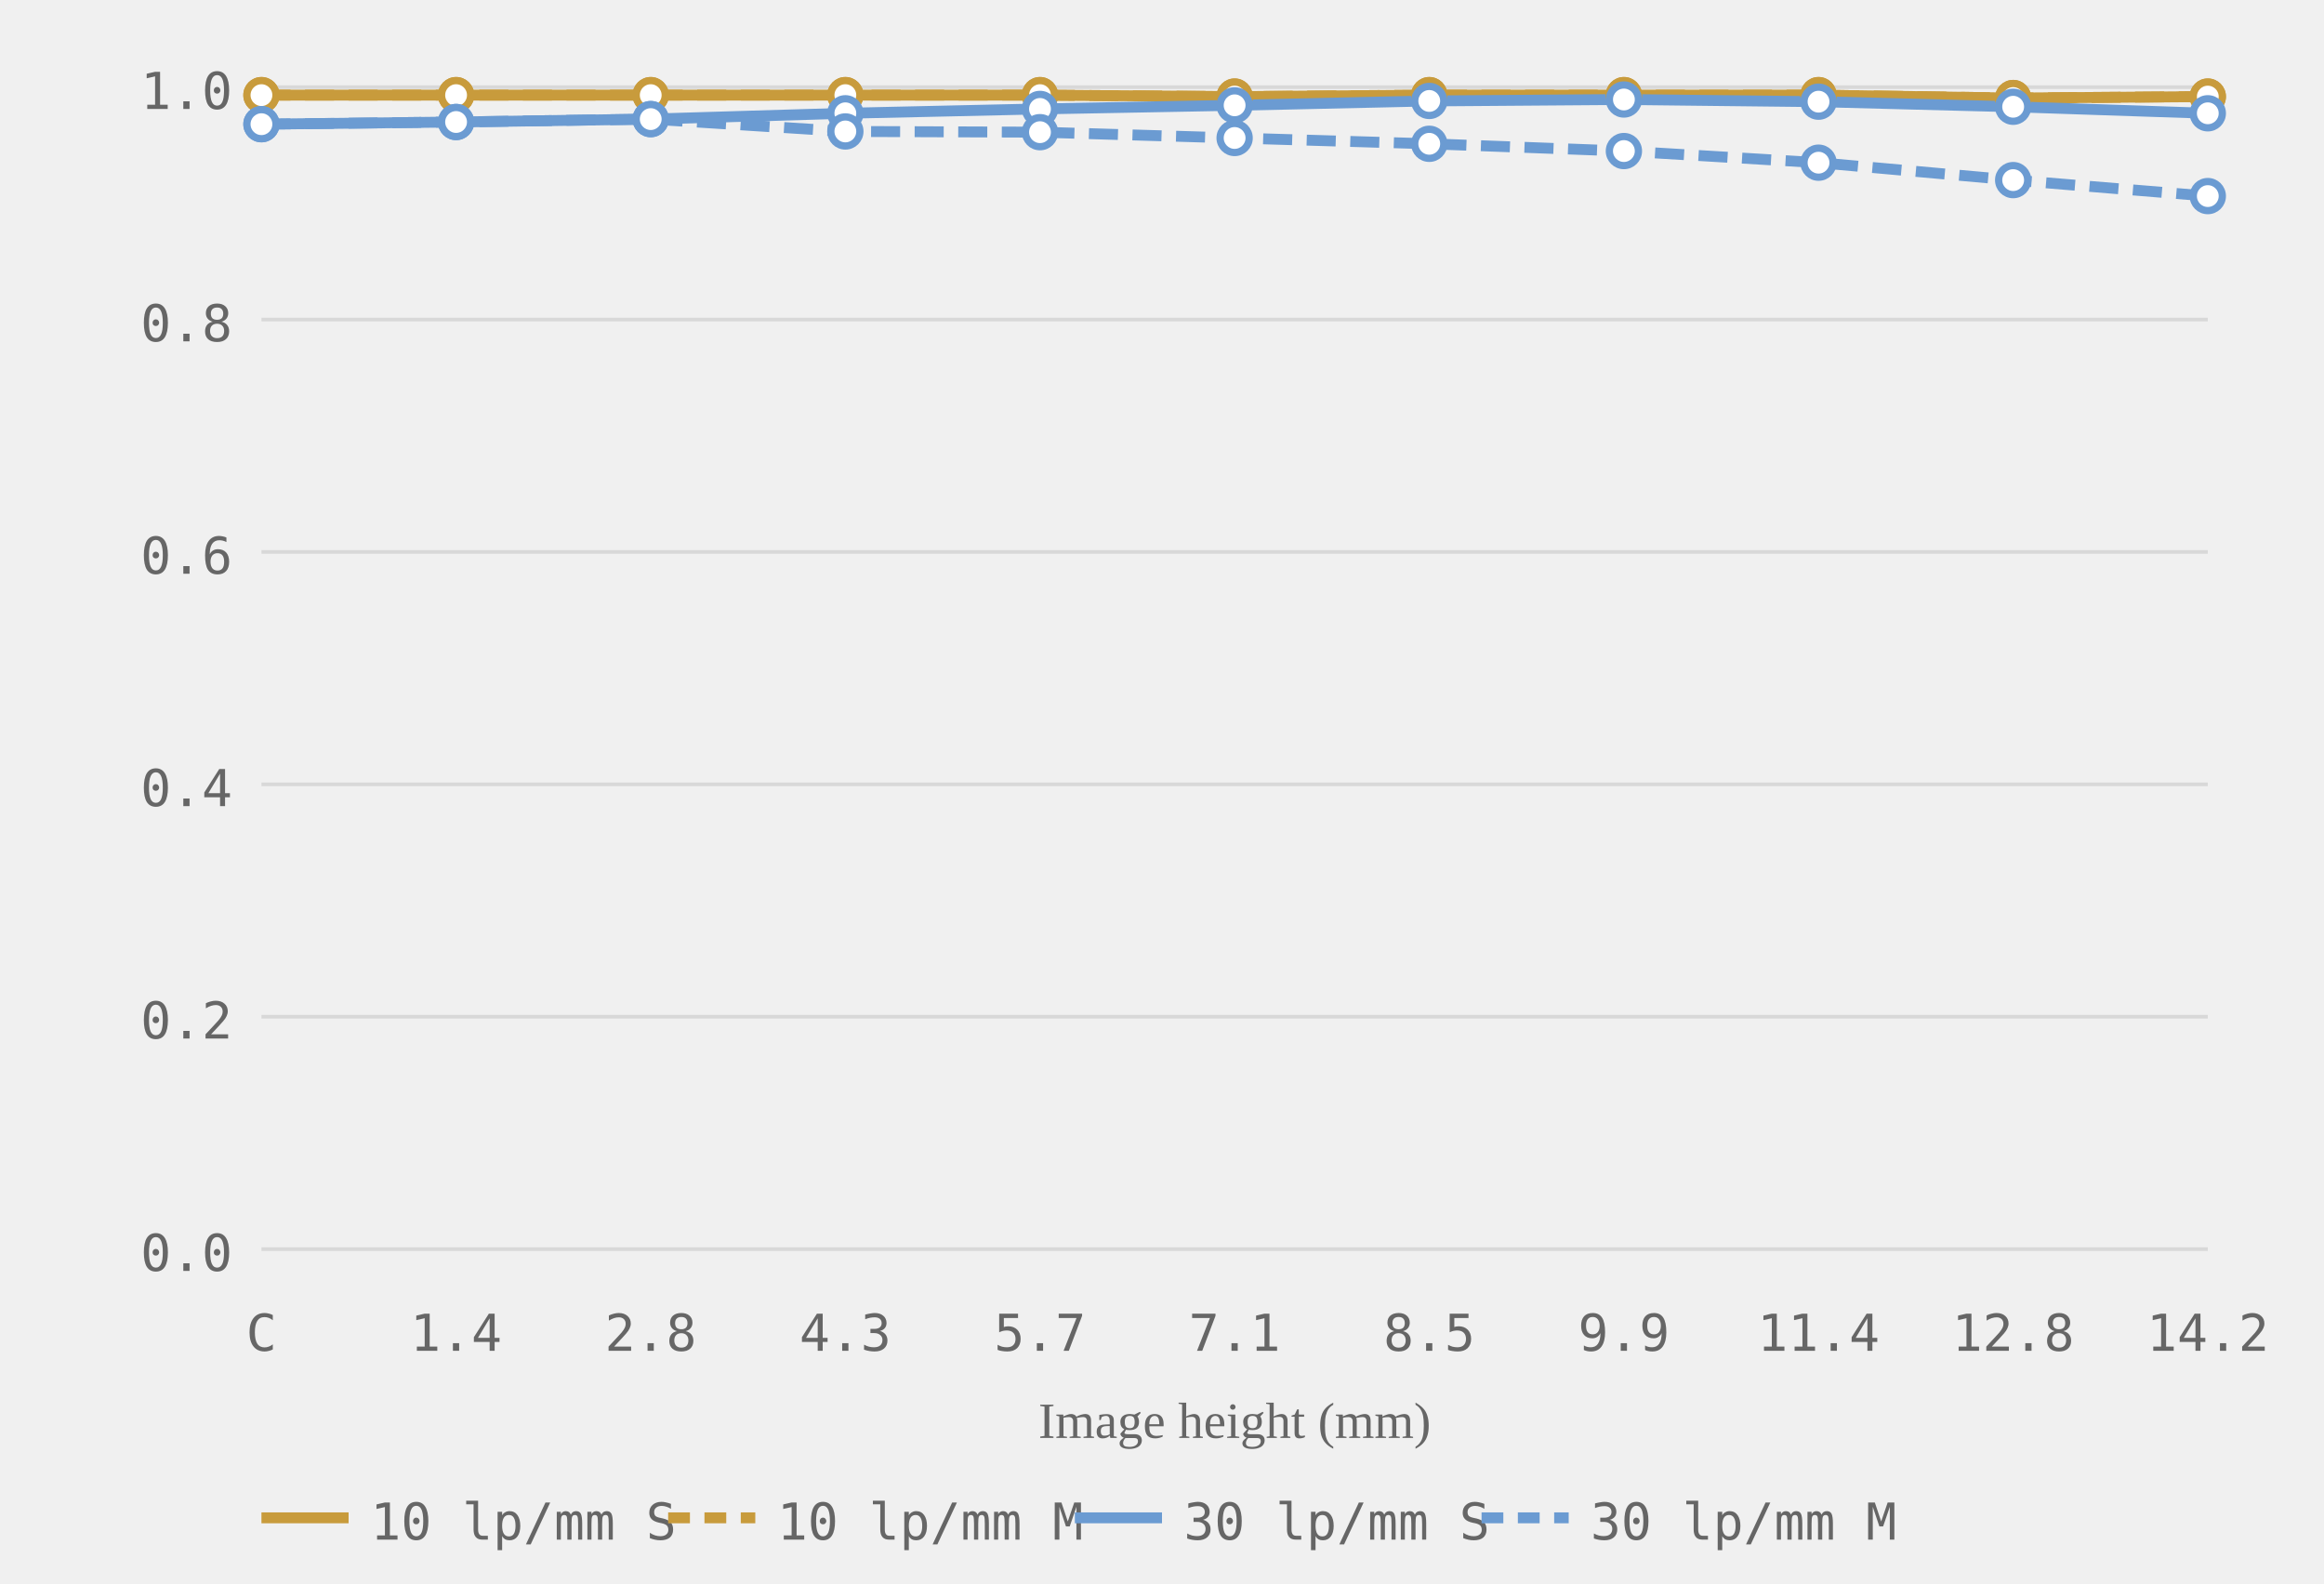
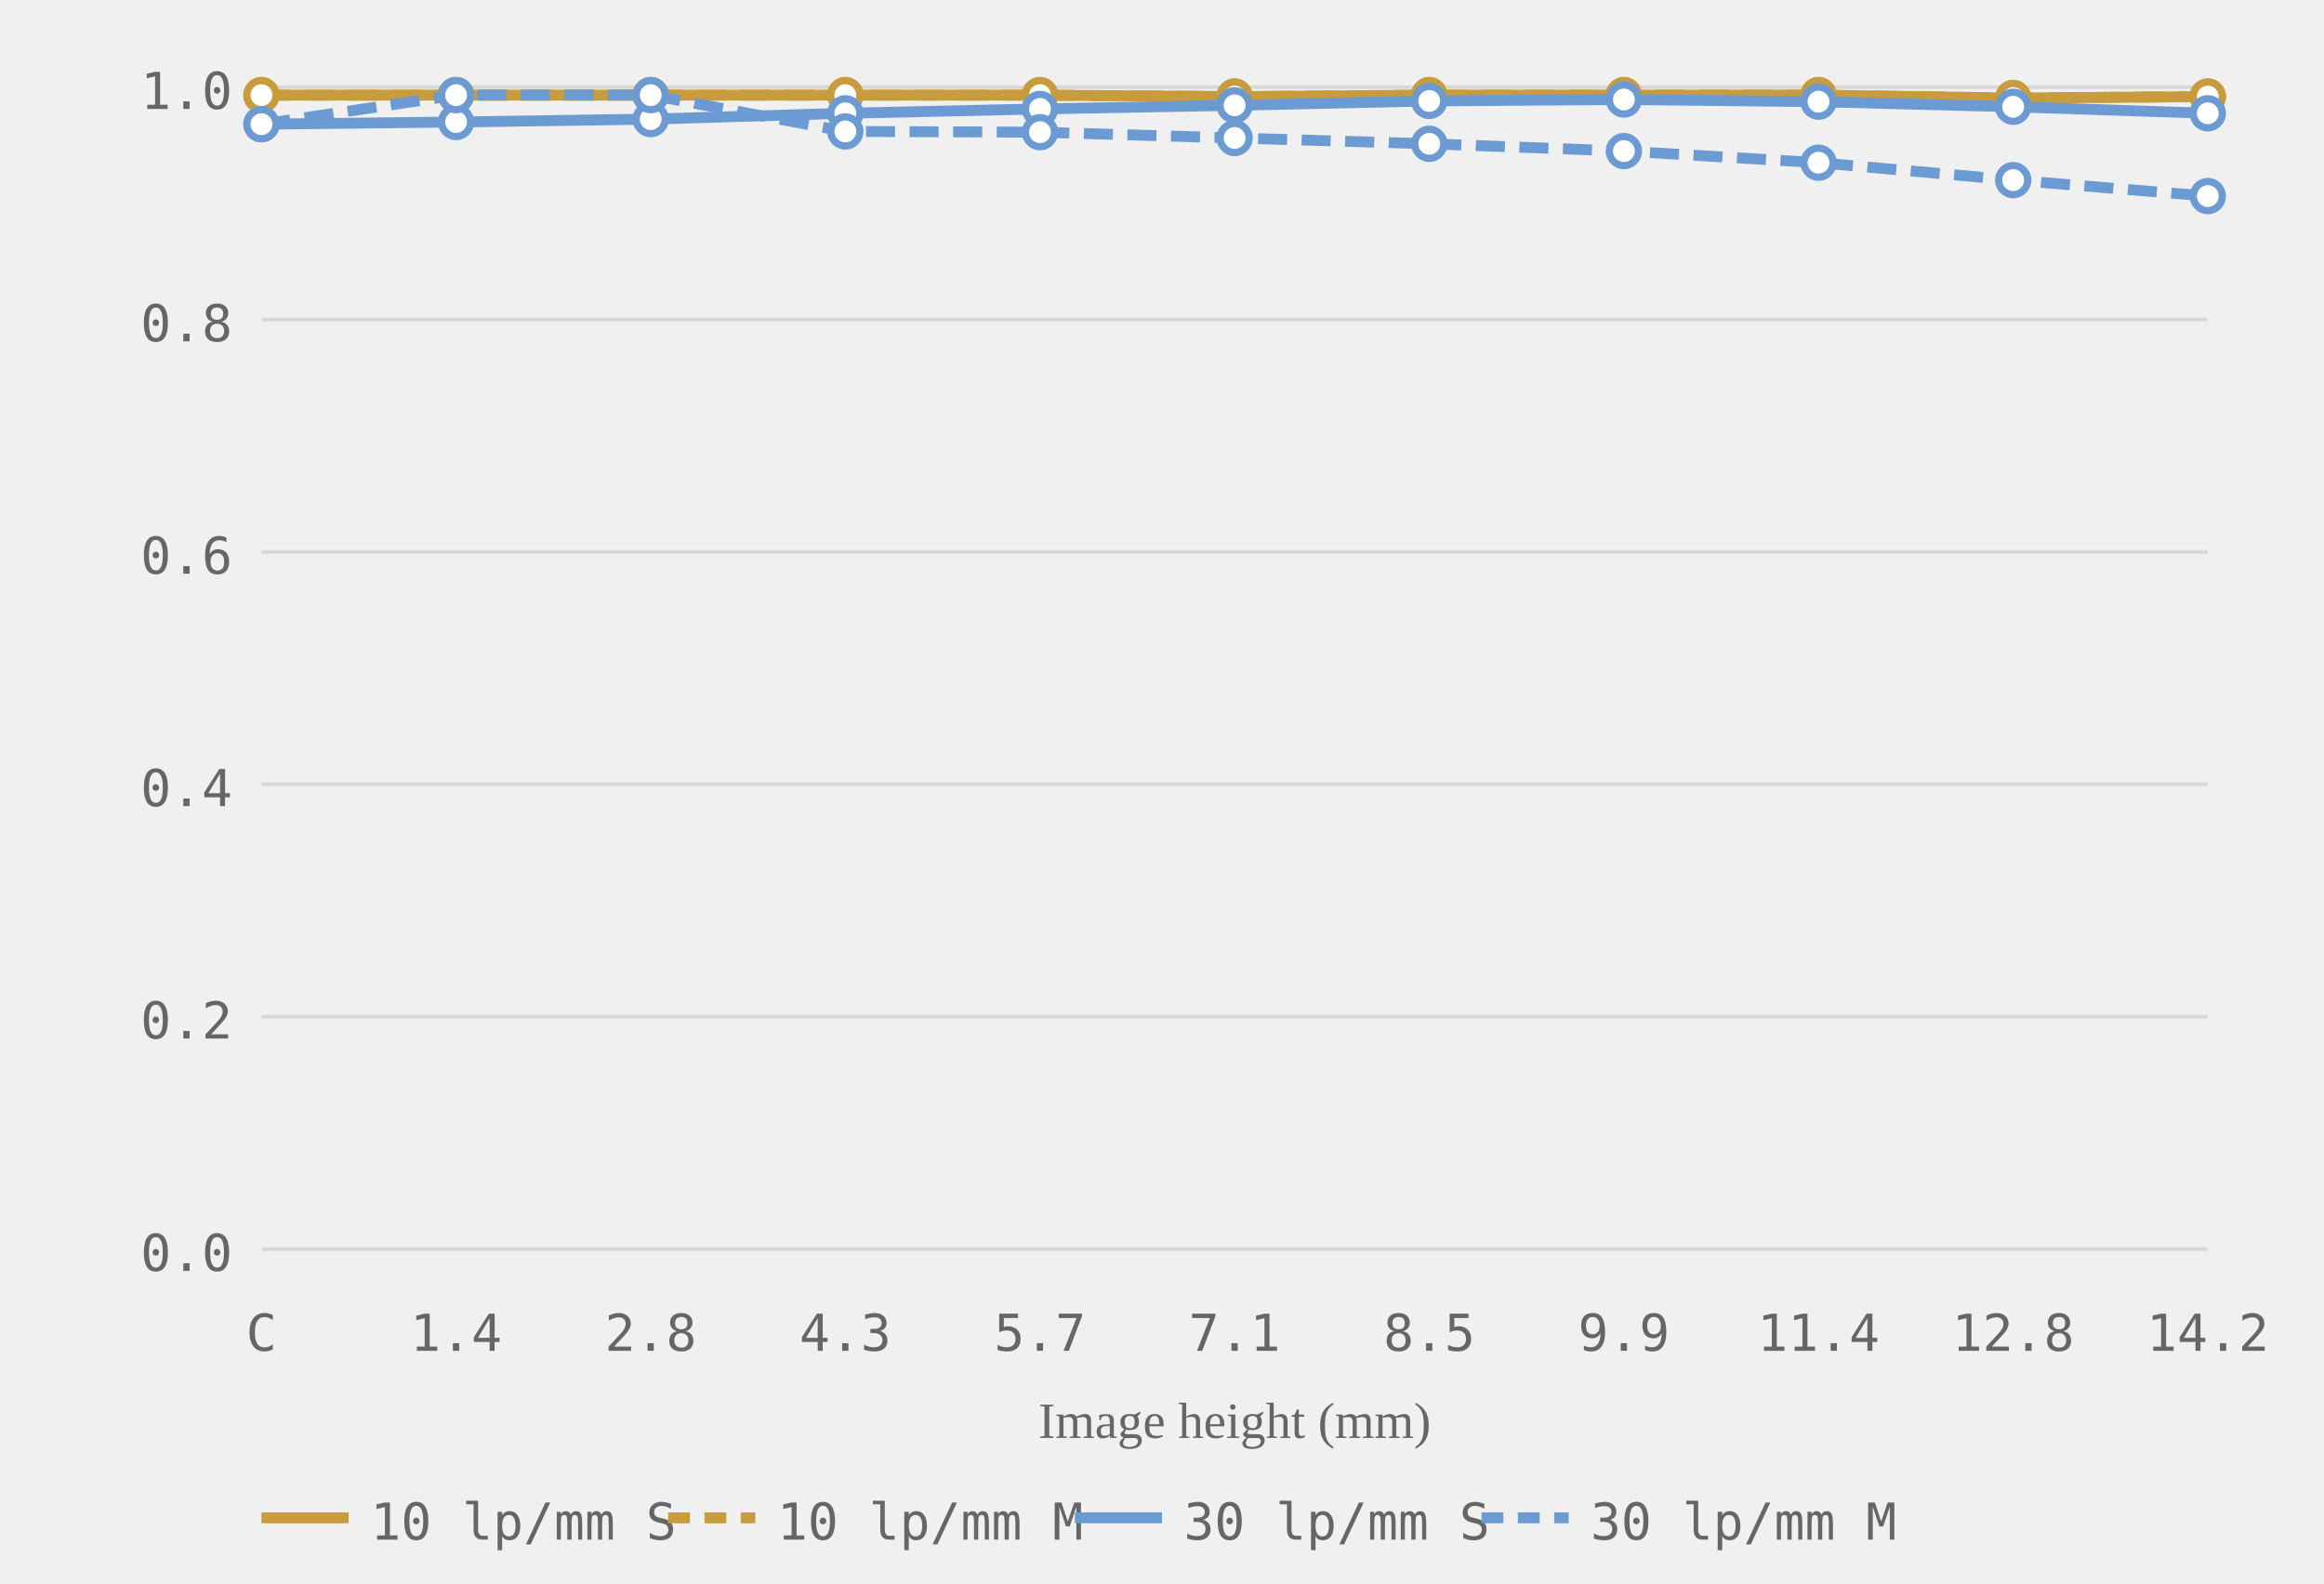
<svg xmlns="http://www.w3.org/2000/svg" viewBox="0 0 320 218" role="img" aria-label="MTF chart, generated from readings">
  <style>.grid-line { stroke: #d8d8d8; stroke-width: 0.5; }.axis-label { font-size: 7px; fill: #666666; font-family: ui-monospace, monospace; }.axis-y { text-anchor: end; }.axis-x { text-anchor: middle; }.axis-title { font-size: 7px; fill: #666666; text-anchor: middle; }.curve { fill: none; stroke-width: 1.5; }.curve-m { stroke-dasharray: 4 2; }.dot { fill: white; stroke-width: 1; }.legend-text { font-size: 7px; fill: #666666; font-family: ui-monospace, monospace; }</style>
  <line class="grid-line" x1="36" y1="172.0" x2="304" y2="172.0" />
  <line class="grid-line" x1="36" y1="140.0" x2="304" y2="140.0" />
  <line class="grid-line" x1="36" y1="108.0" x2="304" y2="108.0" />
  <line class="grid-line" x1="36" y1="76.0" x2="304" y2="76.0" />
  <line class="grid-line" x1="36" y1="44.0" x2="304" y2="44.0" />
  <line class="grid-line" x1="36" y1="12.0" x2="304" y2="12.0" />
  <text class="axis-label axis-y" x="32" y="175.0">0.0</text>
  <text class="axis-label axis-y" x="32" y="143.0">0.2</text>
  <text class="axis-label axis-y" x="32" y="111.0">0.4</text>
  <text class="axis-label axis-y" x="32" y="79.0">0.6</text>
  <text class="axis-label axis-y" x="32" y="47.0">0.8</text>
  <text class="axis-label axis-y" x="32" y="15.0">1.0</text>
  <text class="axis-label axis-x" x="36.0" y="186">C</text>
  <text class="axis-label axis-x" x="62.8" y="186">1.4</text>
  <text class="axis-label axis-x" x="89.6" y="186">2.8</text>
  <text class="axis-label axis-x" x="116.4" y="186">4.3</text>
  <text class="axis-label axis-x" x="143.2" y="186">5.7</text>
  <text class="axis-label axis-x" x="170.0" y="186">7.1</text>
  <text class="axis-label axis-x" x="196.8" y="186">8.5</text>
  <text class="axis-label axis-x" x="223.6" y="186">9.9</text>
  <text class="axis-label axis-x" x="250.4" y="186">11.4</text>
  <text class="axis-label axis-x" x="277.2" y="186">12.8</text>
  <text class="axis-label axis-x" x="304.0" y="186">14.2</text>
  <text class="axis-title" x="170.0" y="198">Image height (mm)</text>
  <polyline class="curve curve-10" style="stroke:#c89b3c" points="36.0,13.1 62.8,13.1 89.6,13.1 116.4,13.1 143.2,13.1 170.0,13.3 196.8,13.1 223.6,13.1 250.4,13.1 277.2,13.5 304.0,13.3" />
  <polyline class="curve curve-10 curve-m" style="stroke:#c89b3c" points="36.0,13.1 62.8,13.1 89.6,13.1 116.4,13.1 143.2,13.1 170.0,13.3 196.8,13.1 223.6,13.1 250.4,13.1 277.2,13.5 304.0,13.3" stroke-dasharray="4 2" />
  <polyline class="curve curve-30" style="stroke:#6b9bd2" points="36.0,17.1 62.8,16.8 89.6,16.4 116.4,15.6 143.2,15.0 170.0,14.5 196.8,13.9 223.6,13.7 250.4,14.0 277.2,14.7 304.0,15.6" />
-   <polyline class="curve curve-30 curve-m" style="stroke:#6b9bd2" points="36.0,17.1 62.8,16.8 89.6,16.4 116.4,18.1 143.2,18.2 170.0,19.0 196.8,19.8 223.6,20.8 250.4,22.4 277.2,24.8 304.0,27.0" stroke-dasharray="4 2" />
+   <polyline class="curve curve-30 curve-m" style="stroke:#6b9bd2" points="36.0,17.1 62.8,13.1 89.6,13.1 116.4,18.1 143.2,18.2 170.0,19.0 196.8,19.8 223.6,20.8 250.4,22.4 277.2,24.8 304.0,27.0" stroke-dasharray="4 2" />
  <circle class="dot dot-10" style="stroke:#c89b3c" cx="36.0" cy="13.1" r="2" />
  <circle class="dot dot-10" style="stroke:#c89b3c" cx="62.8" cy="13.1" r="2" />
  <circle class="dot dot-10" style="stroke:#c89b3c" cx="89.6" cy="13.1" r="2" />
  <circle class="dot dot-10" style="stroke:#c89b3c" cx="116.4" cy="13.1" r="2" />
  <circle class="dot dot-10" style="stroke:#c89b3c" cx="143.2" cy="13.1" r="2" />
  <circle class="dot dot-10" style="stroke:#c89b3c" cx="170.0" cy="13.3" r="2" />
  <circle class="dot dot-10" style="stroke:#c89b3c" cx="196.8" cy="13.1" r="2" />
  <circle class="dot dot-10" style="stroke:#c89b3c" cx="223.6" cy="13.1" r="2" />
  <circle class="dot dot-10" style="stroke:#c89b3c" cx="250.4" cy="13.1" r="2" />
  <circle class="dot dot-10" style="stroke:#c89b3c" cx="277.2" cy="13.5" r="2" />
  <circle class="dot dot-10" style="stroke:#c89b3c" cx="304.0" cy="13.3" r="2" />
  <circle class="dot dot-10" style="stroke:#c89b3c" cx="36.0" cy="13.1" r="2" />
  <circle class="dot dot-10" style="stroke:#c89b3c" cx="62.8" cy="13.1" r="2" />
  <circle class="dot dot-10" style="stroke:#c89b3c" cx="89.6" cy="13.1" r="2" />
  <circle class="dot dot-10" style="stroke:#c89b3c" cx="116.4" cy="13.1" r="2" />
  <circle class="dot dot-10" style="stroke:#c89b3c" cx="143.2" cy="13.1" r="2" />
  <circle class="dot dot-10" style="stroke:#c89b3c" cx="170.0" cy="13.3" r="2" />
  <circle class="dot dot-10" style="stroke:#c89b3c" cx="196.8" cy="13.1" r="2" />
  <circle class="dot dot-10" style="stroke:#c89b3c" cx="223.6" cy="13.1" r="2" />
  <circle class="dot dot-10" style="stroke:#c89b3c" cx="250.4" cy="13.1" r="2" />
  <circle class="dot dot-10" style="stroke:#c89b3c" cx="277.2" cy="13.5" r="2" />
  <circle class="dot dot-10" style="stroke:#c89b3c" cx="304.0" cy="13.3" r="2" />
  <circle class="dot dot-30" style="stroke:#6b9bd2" cx="36.0" cy="17.1" r="2" />
  <circle class="dot dot-30" style="stroke:#6b9bd2" cx="62.8" cy="16.8" r="2" />
  <circle class="dot dot-30" style="stroke:#6b9bd2" cx="89.6" cy="16.4" r="2" />
  <circle class="dot dot-30" style="stroke:#6b9bd2" cx="116.4" cy="15.6" r="2" />
  <circle class="dot dot-30" style="stroke:#6b9bd2" cx="143.2" cy="15.0" r="2" />
  <circle class="dot dot-30" style="stroke:#6b9bd2" cx="170.0" cy="14.5" r="2" />
  <circle class="dot dot-30" style="stroke:#6b9bd2" cx="196.8" cy="13.9" r="2" />
  <circle class="dot dot-30" style="stroke:#6b9bd2" cx="223.6" cy="13.7" r="2" />
  <circle class="dot dot-30" style="stroke:#6b9bd2" cx="250.4" cy="14.0" r="2" />
  <circle class="dot dot-30" style="stroke:#6b9bd2" cx="277.2" cy="14.7" r="2" />
  <circle class="dot dot-30" style="stroke:#6b9bd2" cx="304.0" cy="15.6" r="2" />
  <circle class="dot dot-30" style="stroke:#6b9bd2" cx="36.0" cy="17.1" r="2" />
-   <circle class="dot dot-30" style="stroke:#6b9bd2" cx="62.8" cy="16.8" r="2" />
-   <circle class="dot dot-30" style="stroke:#6b9bd2" cx="89.6" cy="16.4" r="2" />
+   <circle class="dot dot-30" style="stroke:#6b9bd2" cx="62.8" cy="13.1" r="2" />
+   <circle class="dot dot-30" style="stroke:#6b9bd2" cx="89.6" cy="13.1" r="2" />
  <circle class="dot dot-30" style="stroke:#6b9bd2" cx="116.4" cy="18.1" r="2" />
  <circle class="dot dot-30" style="stroke:#6b9bd2" cx="143.2" cy="18.2" r="2" />
  <circle class="dot dot-30" style="stroke:#6b9bd2" cx="170.0" cy="19.0" r="2" />
  <circle class="dot dot-30" style="stroke:#6b9bd2" cx="196.8" cy="19.8" r="2" />
  <circle class="dot dot-30" style="stroke:#6b9bd2" cx="223.6" cy="20.8" r="2" />
  <circle class="dot dot-30" style="stroke:#6b9bd2" cx="250.4" cy="22.4" r="2" />
  <circle class="dot dot-30" style="stroke:#6b9bd2" cx="277.2" cy="24.8" r="2" />
  <circle class="dot dot-30" style="stroke:#6b9bd2" cx="304.0" cy="27.0" r="2" />
  <line x1="36" y1="209" x2="48" y2="209" stroke="#c89b3c" stroke-width="1.5" />
  <text class="legend-text" x="51" y="212">10 lp/mm S</text>
  <line x1="92" y1="209" x2="104" y2="209" stroke="#c89b3c" stroke-width="1.5" stroke-dasharray="3 2" />
  <text class="legend-text" x="107" y="212">10 lp/mm M</text>
  <line x1="148" y1="209" x2="160" y2="209" stroke="#6b9bd2" stroke-width="1.5" />
  <text class="legend-text" x="163" y="212">30 lp/mm S</text>
  <line x1="204" y1="209" x2="216" y2="209" stroke="#6b9bd2" stroke-width="1.5" stroke-dasharray="3 2" />
  <text class="legend-text" x="219" y="212">30 lp/mm M</text>
</svg>
